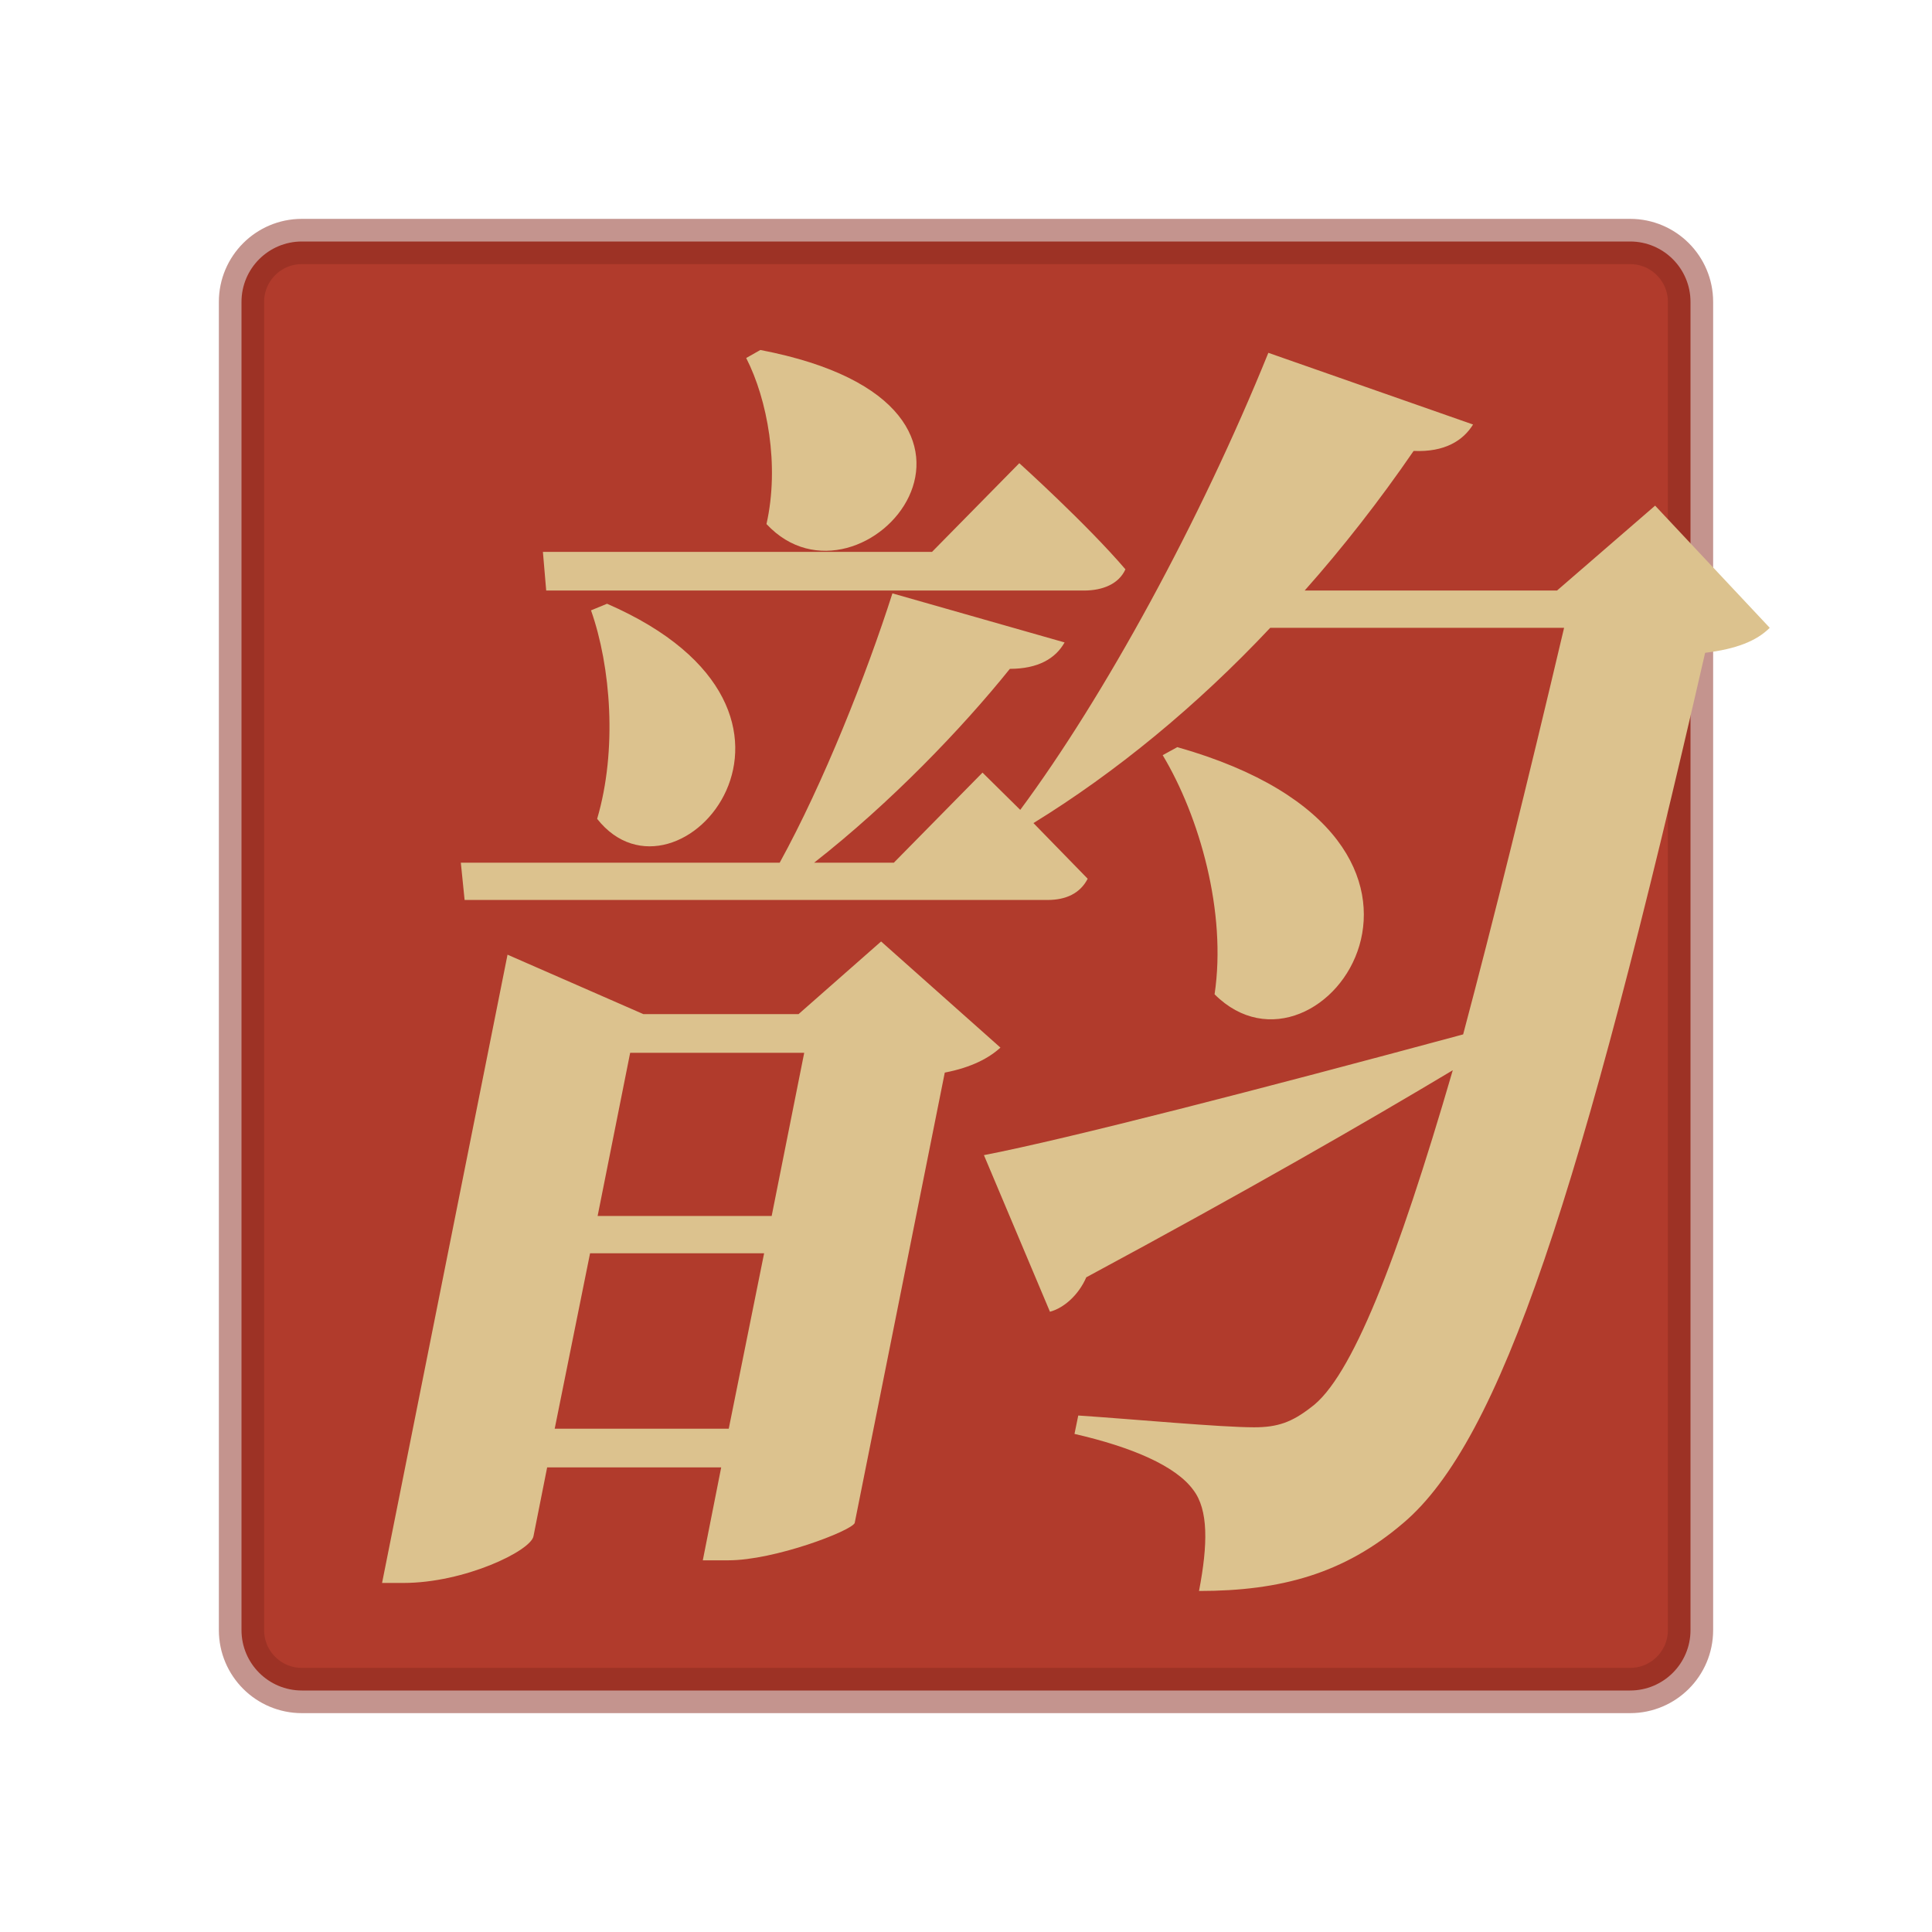
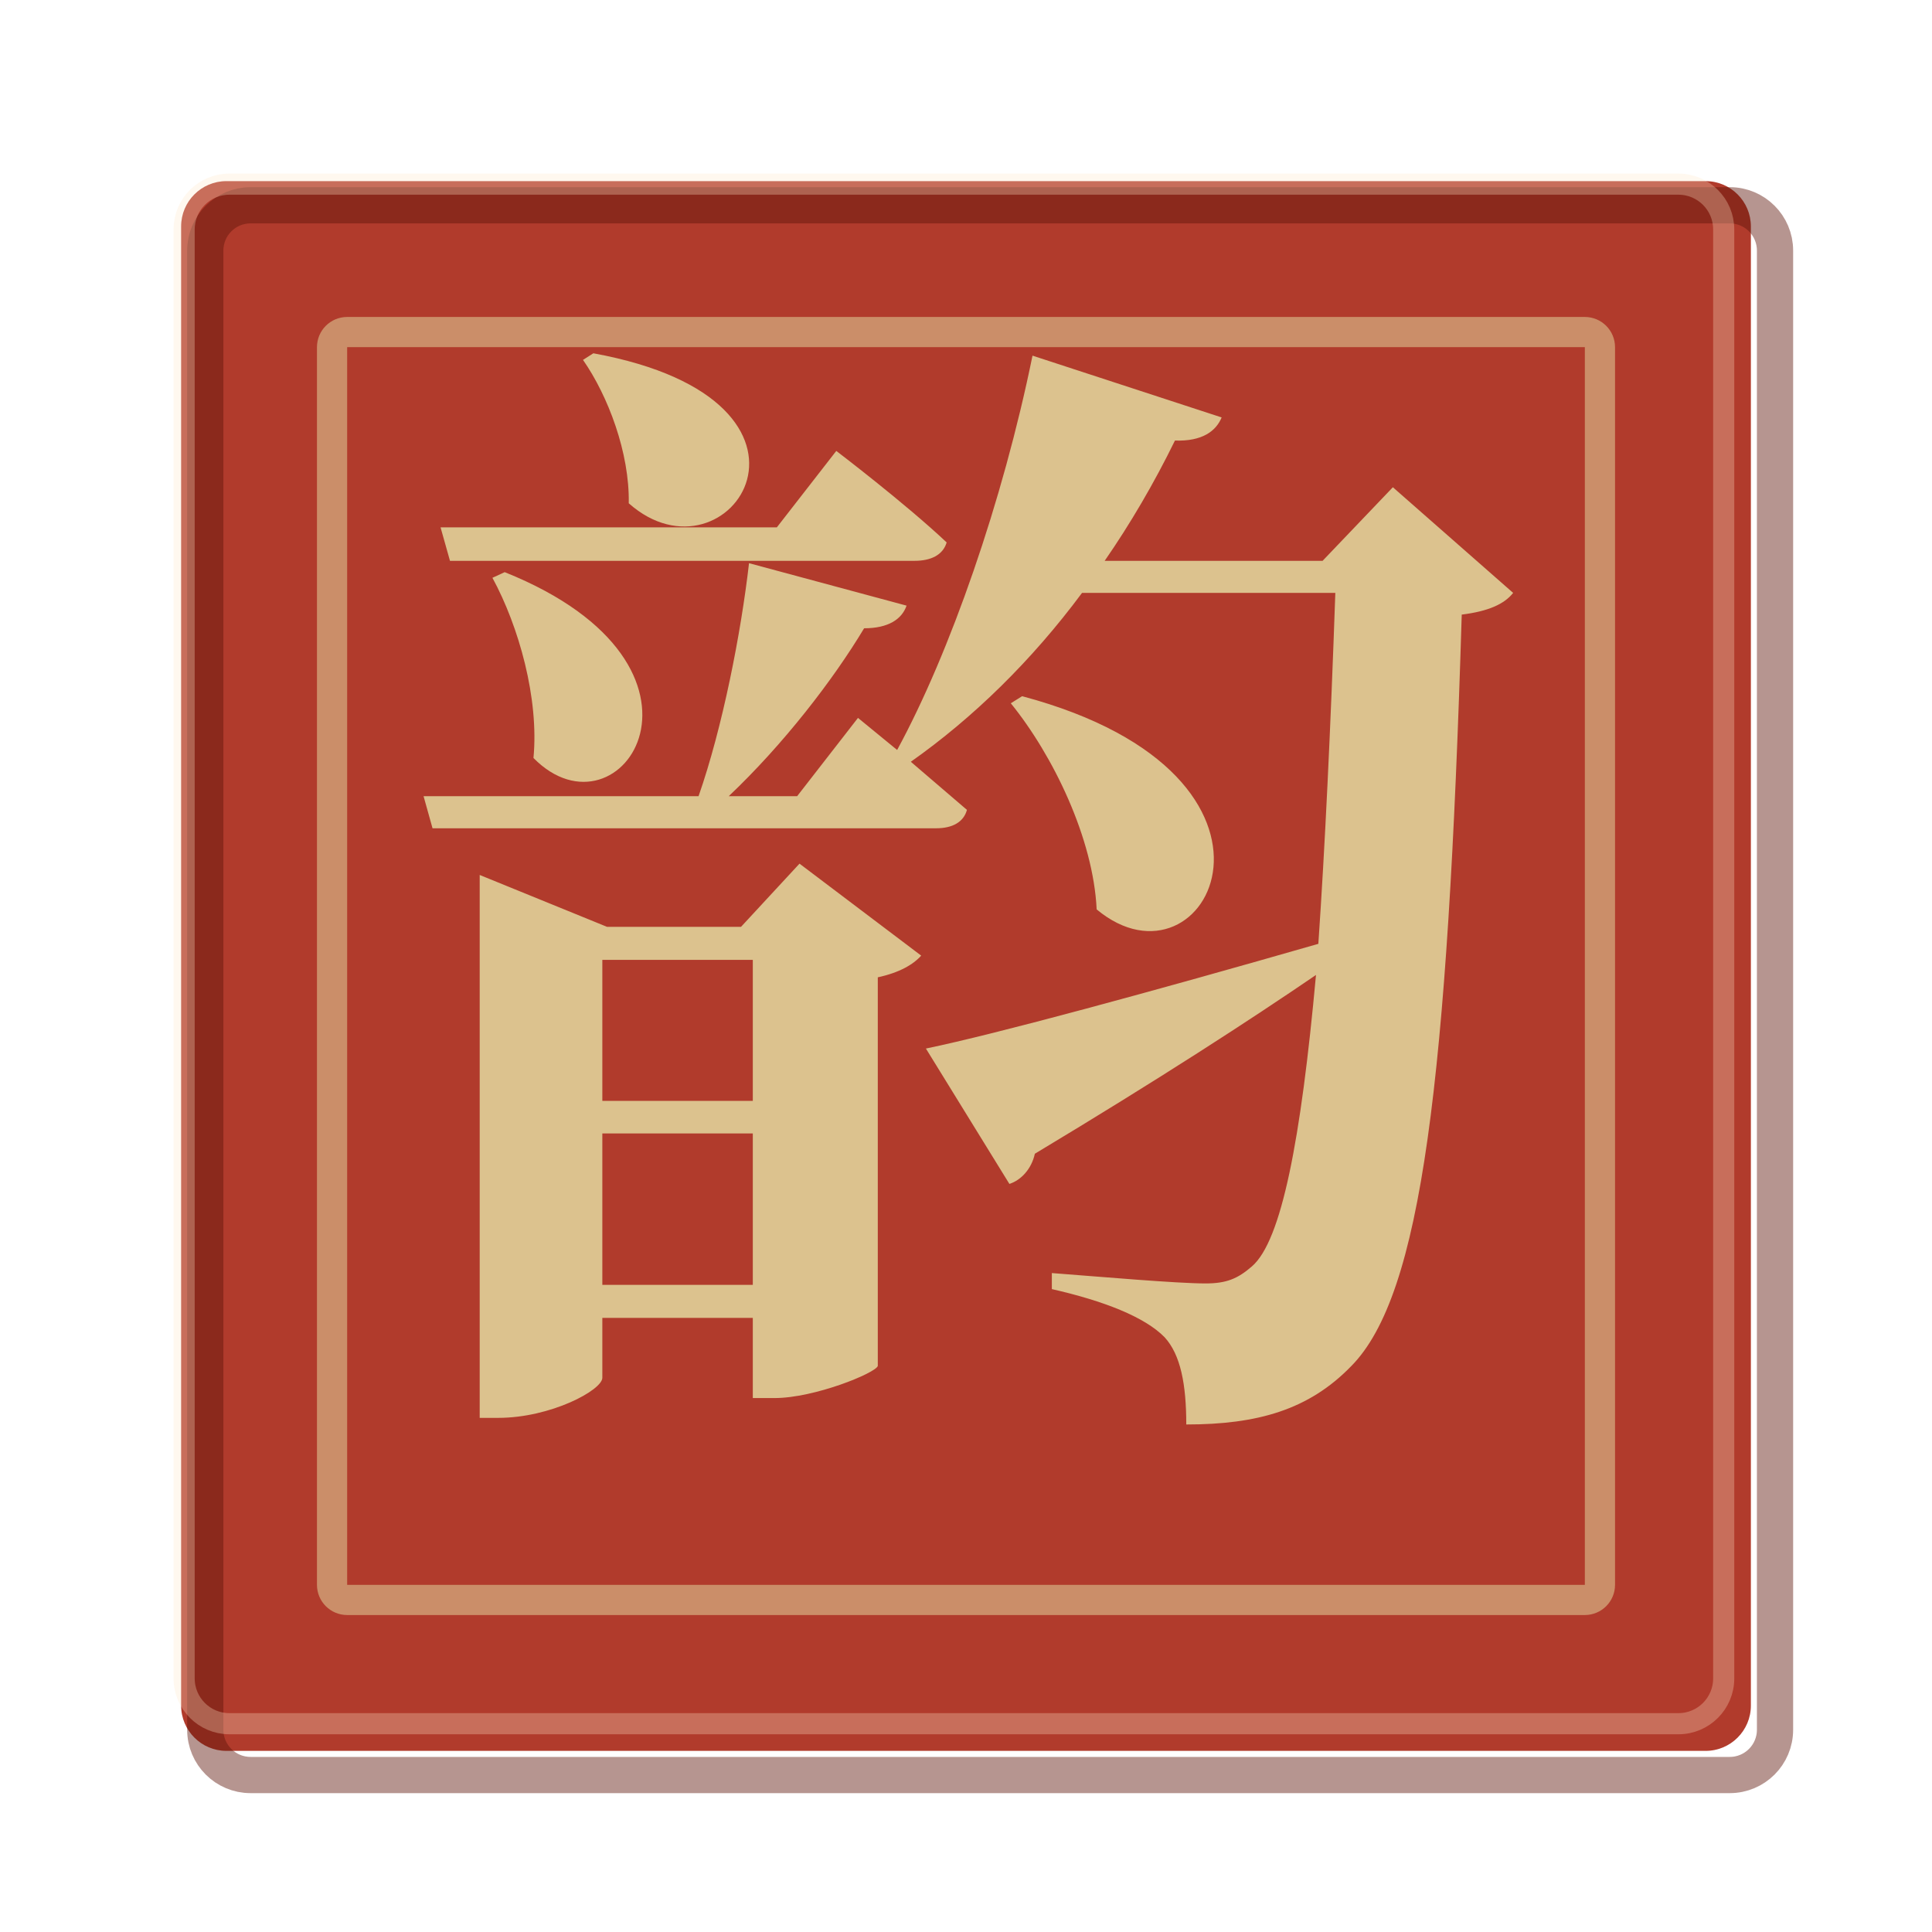
<svg xmlns="http://www.w3.org/2000/svg" viewBox="0 0 64 64" width="64" height="64">
-   <rect x="8" y="8" width="48" height="48" rx="2" fill="#b13b2c" />
-   <rect x="8" y="8" width="48" height="48" rx="2" fill="none" stroke="#8a2a1e" stroke-width="1.5" opacity="0.5" />
-   <text x="32" y="49" text-anchor="middle" font-family="'Songti SC', 'STSong', 'SimSun', 'Noto Serif CJK SC', serif" font-style="italic" font-weight="600" font-size="44" fill="#dcc28e">韵</text>
+   <g transform="translate(32 32)">
+     <rect x="-26" y="-26" width="52" height="52" rx="1.5" fill="#b13b2c" />
+     <rect x="-26" y="-26" width="52" height="52" rx="1.5" fill="none" stroke="#5e1408" stroke-width="1.2" opacity="0.45" transform="translate(0.8 0.8)" />
+     <rect x="-25.5" y="-25.5" width="51" height="51" rx="1.5" fill="none" stroke="#ffe6c8" stroke-width="0.7" opacity="0.3" transform="translate(-0.4 -0.4)" />
+     <rect x="-21" y="-21" width="42" height="42" rx="0.5" fill="none" stroke="#dcc28e" stroke-width="1" opacity="0.62" />
+     <text x="0" y="12" text-anchor="middle" font-family="'Songti SC', 'STSong', 'STZhongsong', 'SimSun', 'Noto Serif CJK SC', serif" font-weight="700" font-size="38" fill="#dcc28e" letter-spacing="-0.01em">韵</text>
+   </g>
</svg>
